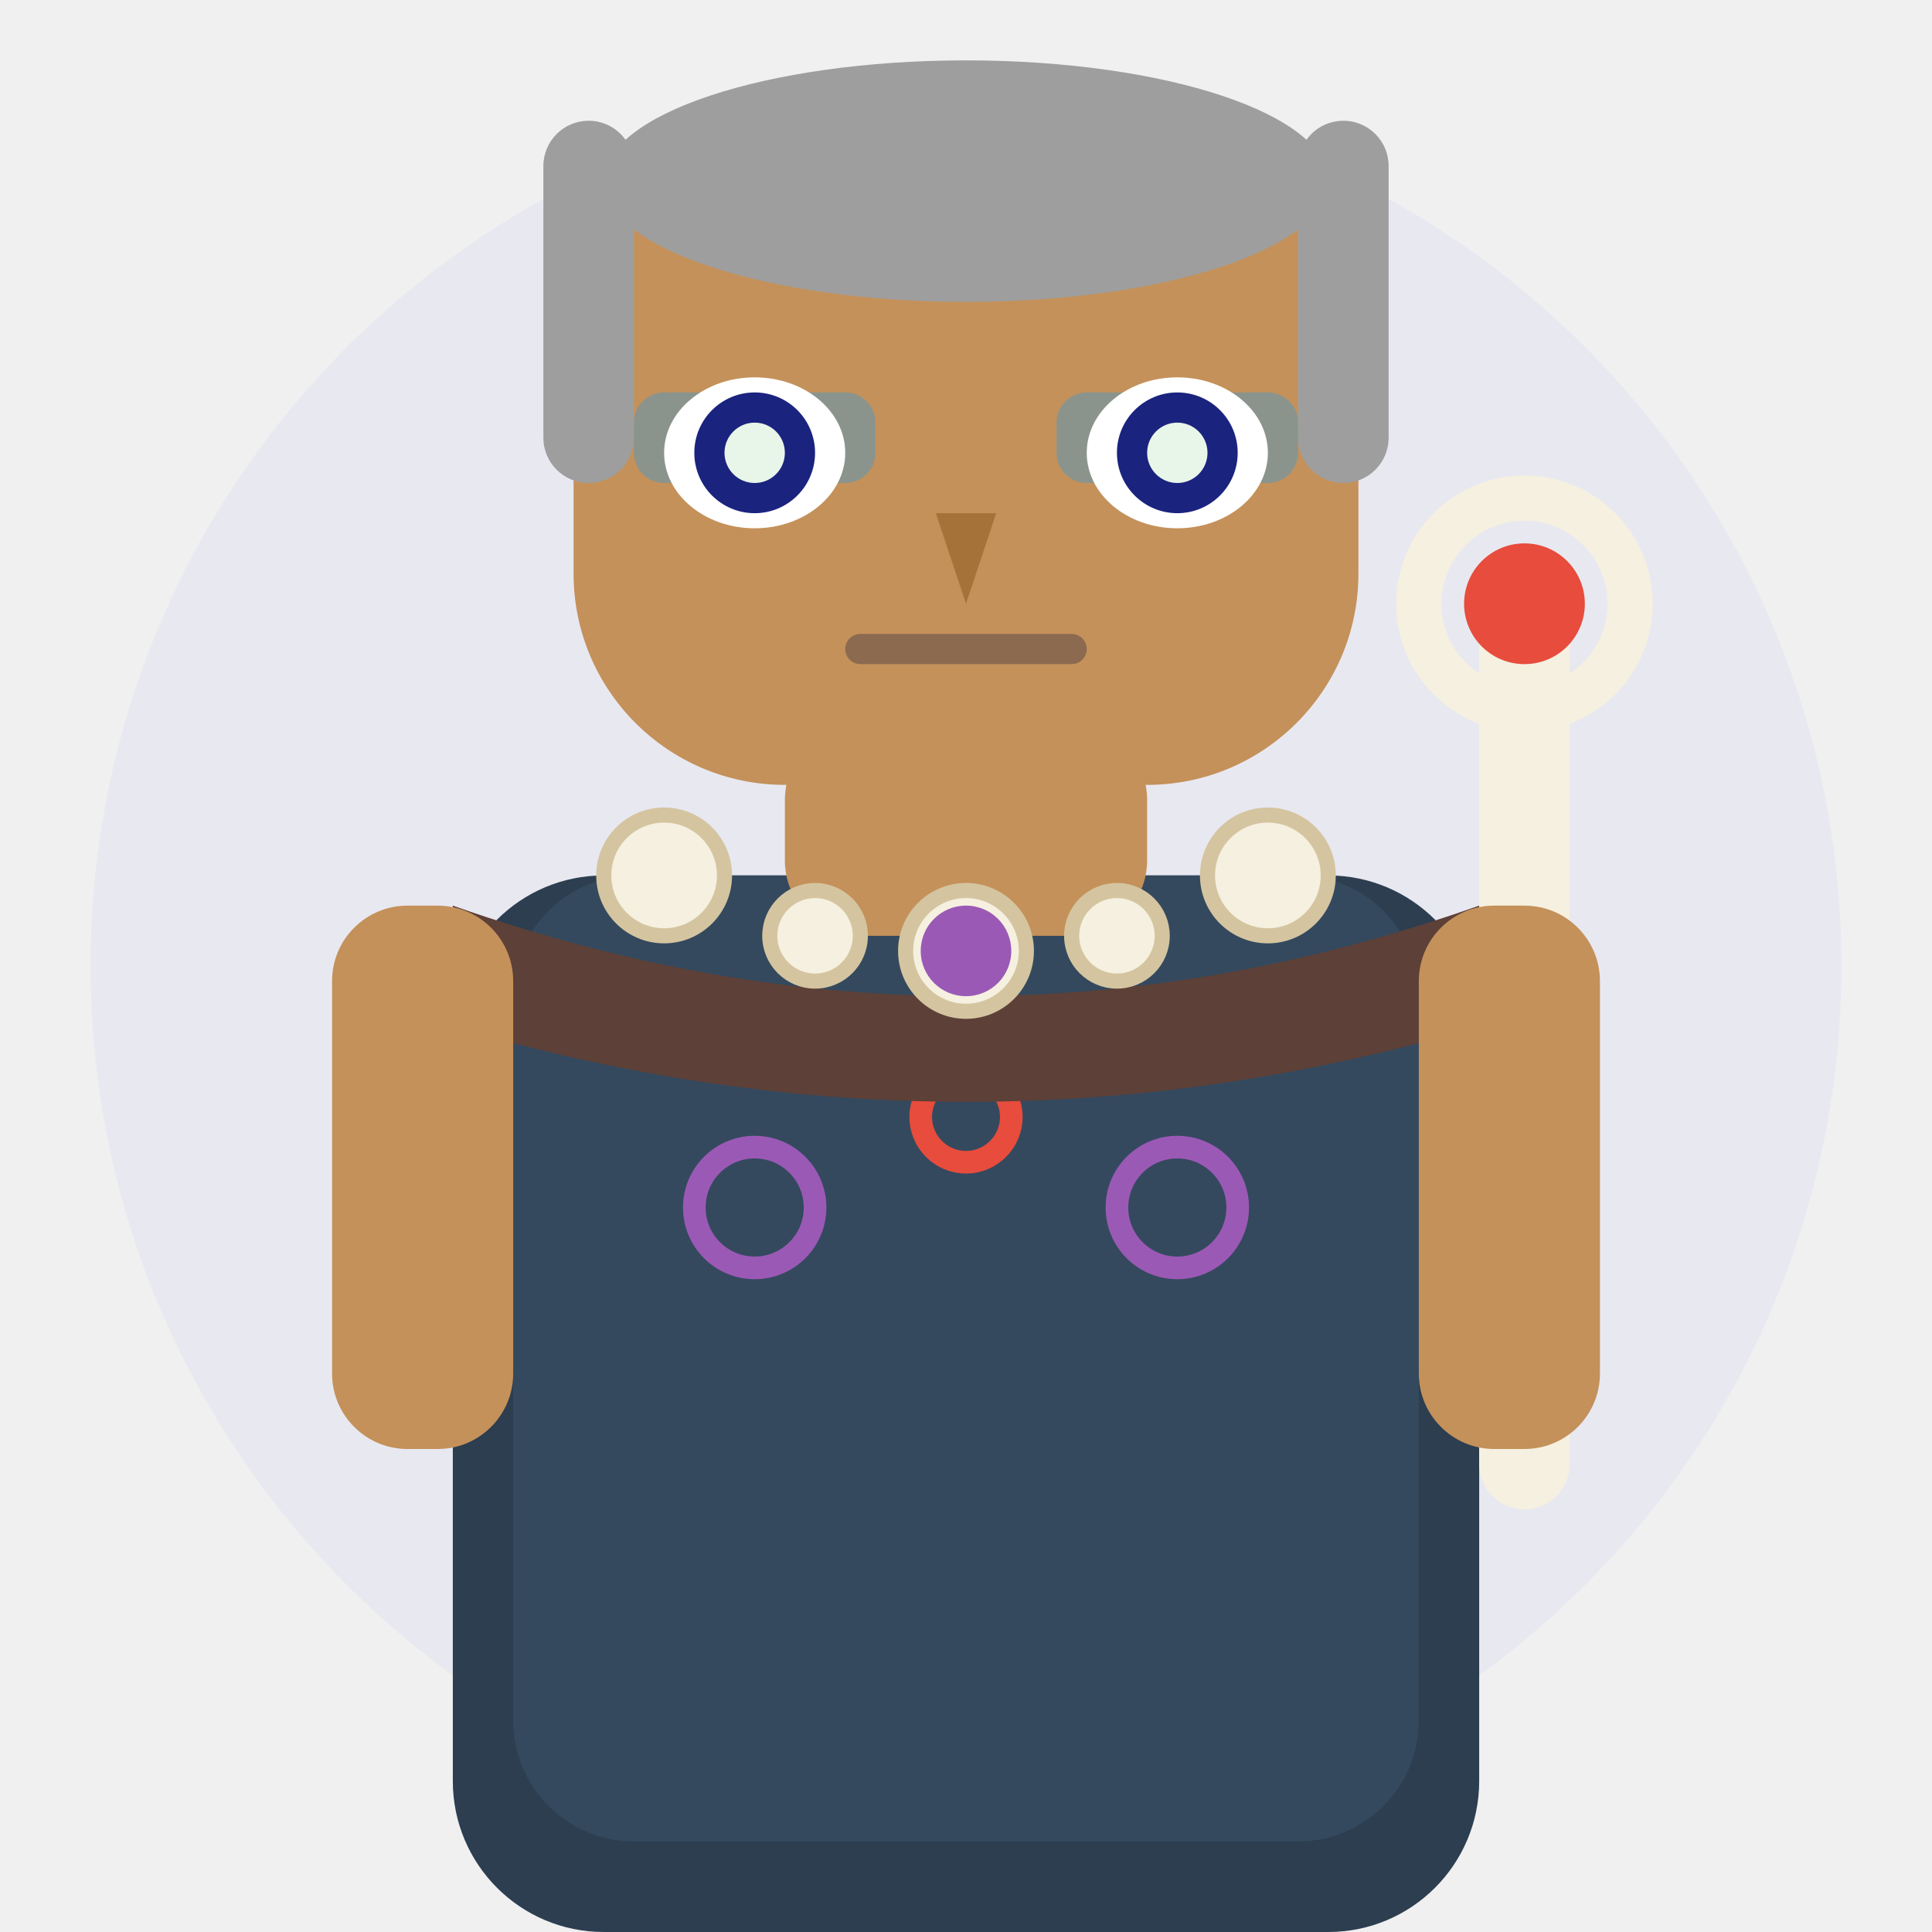
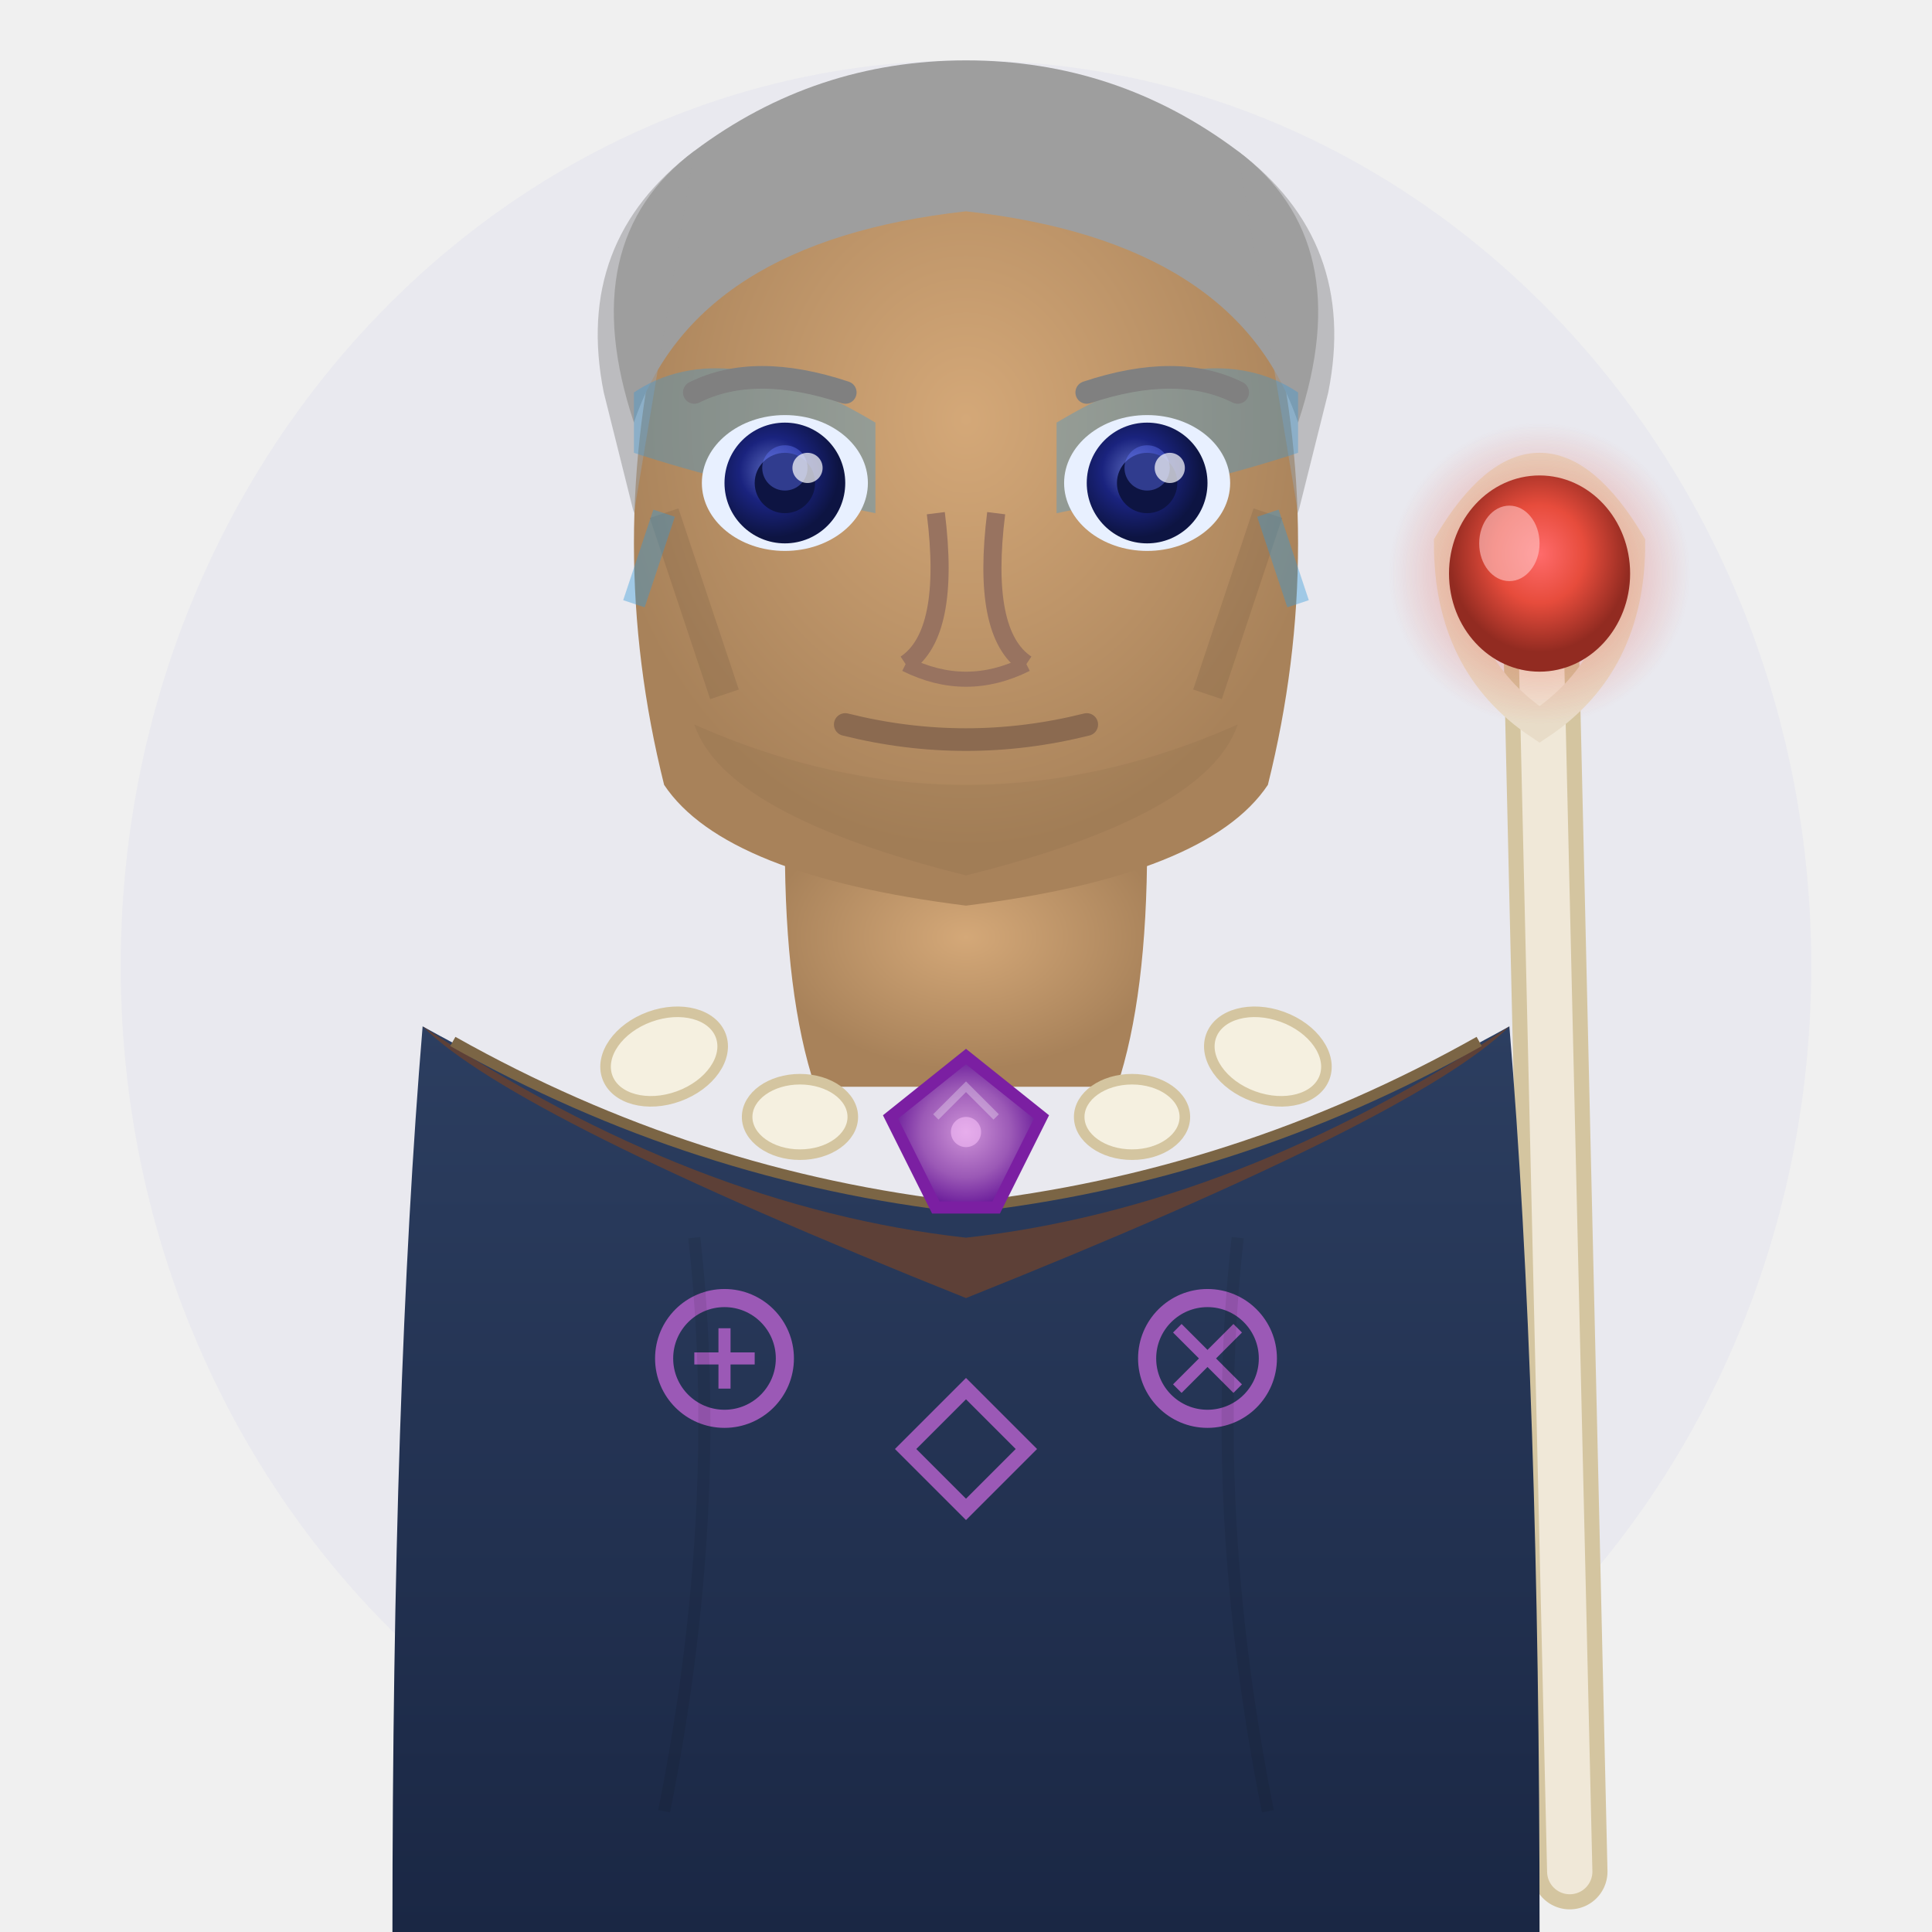
<svg xmlns="http://www.w3.org/2000/svg" viewBox="0 0 128 128" width="128" height="128">
-   <circle cx="64" cy="64" r="58" fill="rgba(100,100,255,0.06)" />
-   <rect x="30" y="58" width="68" height="70" rx="10" fill="#2C3E50" />
-   <rect x="34" y="58" width="60" height="64" rx="8" fill="#34495E" />
-   <circle cx="50" cy="80" r="4" fill="none" stroke="#9B59B6" stroke-width="1.5" />
-   <circle cx="78" cy="80" r="4" fill="none" stroke="#9B59B6" stroke-width="1.5" />
-   <circle cx="64" cy="74" r="3" fill="none" stroke="#E74C3C" stroke-width="1.5" />
-   <path d="M30,60 Q64,72 98,60 L98,68 Q64,78 30,68 Z" fill="#5D4037" />
-   <rect x="52" y="48" width="24" height="14" rx="5" fill="#C4915A" />
-   <rect x="38" y="8" width="52" height="44" rx="14" fill="#C4915A" />
-   <ellipse cx="64" cy="12" rx="24" ry="8" fill="#9E9E9E" />
-   <rect x="36" y="8" width="6" height="24" rx="3" fill="#9E9E9E" />
-   <rect x="86" y="8" width="6" height="24" rx="3" fill="#9E9E9E" />
-   <rect x="42" y="26" width="16" height="6" rx="2" fill="rgba(52,152,219,0.4)" />
-   <rect x="70" y="26" width="16" height="6" rx="2" fill="rgba(52,152,219,0.4)" />
-   <ellipse cx="50" cy="30" rx="6" ry="5" fill="#FFF" />
-   <circle cx="50" cy="30" r="4" fill="#1A237E" />
-   <circle cx="50" cy="30" r="2" fill="#E8F5E9" />
-   <ellipse cx="78" cy="30" rx="6" ry="5" fill="#FFF" />
-   <circle cx="78" cy="30" r="4" fill="#1A237E" />
-   <circle cx="78" cy="30" r="2" fill="#E8F5E9" />
-   <polygon points="62,34 66,34 64,40" fill="#A5723A" />
-   <rect x="56" y="42" width="16" height="2" rx="1" fill="#8B6A50" />
-   <circle cx="44" cy="58" r="4" fill="#F5F0E0" stroke="#D4C5A0" stroke-width="1" />
-   <circle cx="54" cy="62" r="3" fill="#F5F0E0" stroke="#D4C5A0" stroke-width="1" />
-   <circle cx="64" cy="63" r="4" fill="#F5F0E0" stroke="#D4C5A0" stroke-width="1" />
-   <circle cx="74" cy="62" r="3" fill="#F5F0E0" stroke="#D4C5A0" stroke-width="1" />
-   <circle cx="84" cy="58" r="4" fill="#F5F0E0" stroke="#D4C5A0" stroke-width="1" />
-   <circle cx="64" cy="63" r="3" fill="#9B59B6" />
-   <rect x="98" y="40" width="6" height="60" rx="3" fill="#F5F0E0" />
-   <circle cx="101" cy="40" r="7" fill="none" stroke="#F5F0E0" stroke-width="3" />
-   <circle cx="101" cy="40" r="4" fill="#E74C3C" />
-   <rect x="22" y="60" width="12" height="36" rx="5" fill="#C4915A" />
-   <rect x="94" y="60" width="12" height="36" rx="5" fill="#C4915A" />
+   <defs>
+     <radialGradient id="ss" cx=".5" cy=".38" r=".55">
+       <stop offset="0" stop-color="#D4A878" />
+       <stop offset="1" stop-color="#A8825A" />
+     </radialGradient>
+     <linearGradient id="sr" x1="0" y1="0" x2="0" y2="1">
+       <stop offset="0" stop-color="#2C3E60" />
+       <stop offset="1" stop-color="#1A2744" />
+     </linearGradient>
+     <radialGradient id="sc" cx=".5" cy=".4" r=".5">
+       <stop offset="0" stop-color="#FF6B6B" />
+       <stop offset=".5" stop-color="#E74C3C" />
+       <stop offset="1" stop-color="#922B21" />
+     </radialGradient>
+     <radialGradient id="sg" cx=".5" cy=".5" r=".5">
+       <stop offset="0" stop-color="#CE93D8" />
+       <stop offset=".6" stop-color="#9B59B6" />
+       <stop offset="1" stop-color="#6A1B9A" />
+     </radialGradient>
+     <radialGradient id="se" cx=".4" cy=".4" r=".55">
+       <stop offset="0" stop-color="#5C6BC0" />
+       <stop offset=".5" stop-color="#1A237E" />
+       <stop offset="1" stop-color="#0D1442" />
+     </radialGradient>
+     <radialGradient id="gw" cx=".5" cy=".5" r=".5">
+       <stop offset="0" stop-color="rgba(231,76,60,0.6)" />
+       <stop offset="1" stop-color="rgba(231,76,60,0)" />
+     </radialGradient>
+   </defs>
+   <ellipse cx="64" cy="64" rx="56" ry="60" fill="rgba(80,80,200,0.05)" />
+   <path d="M102,38 L104,124" stroke="#D4C5A0" stroke-width="5" stroke-linecap="round" />
+   <path d="M102,38 L104,124" stroke="#F0E8D8" stroke-width="3" stroke-linecap="round" />
+   <path d="M96,36 Q102,26 108,36 Q108,44 102,48 Q96,44 96,36Z" stroke="#E8DCC8" stroke-width="2" fill="none" />
+   <circle cx="102" cy="38" r="10" fill="url(#gw)" />
+   <ellipse cx="102" cy="38" rx="6" ry="6.5" fill="url(#sc)" />
+   <ellipse cx="100" cy="36" rx="2" ry="2.5" fill="rgba(255,200,200,0.6)" />
+   <path d="M28,68 Q26,92 26,128 L102,128 Q102,92 100,68 Q82,78 64,80 Q46,78 28,68Z" fill="url(#sr)" />
+   <circle cx="48" cy="90" r="4" fill="none" stroke="#9B59B6" stroke-width="1.2" />
+   <path d="M46,90 L50,90 M48,88 L48,92" stroke="#9B59B6" stroke-width="0.8" />
+   <circle cx="80" cy="90" r="4" fill="none" stroke="#9B59B6" stroke-width="1.2" />
+   <path d="M78,88 L82,92 M82,88 L78,92" stroke="#9B59B6" stroke-width="0.8" />
+   <path d="M60,96 L64,92 L68,96 L64,100Z" stroke="#9B59B6" stroke-width="1" fill="none" />
+   <path d="M46,82 Q48,100 44,120" stroke="rgba(0,0,0,0.08)" stroke-width="0.8" fill="none" />
+   <path d="M82,82 Q80,100 84,120" stroke="rgba(0,0,0,0.08)" stroke-width="0.8" fill="none" />
+   <path d="M28,68 Q46,80 64,82 Q82,80 100,68 Q94,74 64,86 Q34,74 28,68Z" fill="#5D4037" />
+   <path d="M30,69 Q46,78 64,80 Q82,78 98,69" stroke="#7B6545" stroke-width="0.7" fill="none" />
+   <path d="M52,56 Q52,66 54,72 L74,72 Q76,66 76,56Z" fill="url(#ss)" />
+   <ellipse cx="44" cy="70" rx="4" ry="2.8" fill="#F5F0E0" stroke="#D4C5A0" stroke-width="0.7" transform="rotate(-20,44,70)" />
+   <ellipse cx="53" cy="74" rx="3.5" ry="2.5" fill="#F5F0E0" stroke="#D4C5A0" stroke-width="0.7" />
+   <ellipse cx="75" cy="74" rx="3.5" ry="2.5" fill="#F5F0E0" stroke="#D4C5A0" stroke-width="0.7" />
+   <ellipse cx="84" cy="70" rx="4" ry="2.8" fill="#F5F0E0" stroke="#D4C5A0" stroke-width="0.7" transform="rotate(20,84,70)" />
+   <path d="M59,74 L64,70 L69,74 L66,80 L62,80Z" fill="url(#sg)" stroke="#7B1FA2" stroke-width="0.8" />
+   <path d="M62,74 L64,72 L66,74" stroke="rgba(255,255,255,0.3)" stroke-width="0.5" fill="none" />
+   <circle cx="64" cy="75" r="1" fill="rgba(255,200,255,0.5)" />
+   <path d="M44,52 Q40,36 44,20 Q50,10 64,8 Q78,10 84,20 Q88,36 84,52 Q80,58 64,60 Q48,58 44,52Z" fill="url(#ss)" />
+   <path d="M46,48 Q64,56 82,48 Q80,54 64,58 Q48,54 46,48Z" fill="rgba(0,0,0,0.04)" />
+   <path d="M44,34 Q46,40 48,46" stroke="rgba(0,0,0,0.08)" stroke-width="2" fill="none" />
+   <path d="M84,34 Q82,40 80,46" stroke="rgba(0,0,0,0.08)" stroke-width="2" fill="none" />
+   <path d="M42,28 Q38,16 46,10 Q54,4 64,4 Q74,4 82,10 Q90,16 86,28 Q82,16 64,14 Q46,16 42,28Z" fill="#9E9E9E" />
+   <path d="M40,26 Q38,16 46,10 L42,34Z" fill="#9E9E9E" opacity="0.6" />
+   <path d="M88,26 Q90,16 82,10 L86,34Z" fill="#9E9E9E" opacity="0.6" />
+   <path d="M42,26 Q48,22 58,28 L58,34 Q48,32 42,30Z" fill="rgba(52,152,219,0.35)" />
+   <path d="M86,26 Q80,22 70,28 L70,34 Q80,32 86,30Z" fill="rgba(52,152,219,0.35)" />
+   <path d="M44,34 L42,40" stroke="rgba(52,152,219,0.4)" stroke-width="1.5" fill="none" />
+   <path d="M84,34 L86,40" stroke="rgba(52,152,219,0.4)" stroke-width="1.5" fill="none" />
+   <path d="M46,26 Q50,24 56,26" stroke="#808080" stroke-width="1.5" stroke-linecap="round" fill="none" />
+   <path d="M72,26 Q78,24 82,26" stroke="#808080" stroke-width="1.5" stroke-linecap="round" fill="none" />
+   <ellipse cx="52" cy="32" rx="5.5" ry="4.5" fill="#E8F0FF" />
+   <circle cx="52" cy="32" r="4" fill="url(#se)" />
+   <circle cx="52" cy="32" r="2" fill="#0D1442" />
+   <circle cx="52" cy="31" r="1.5" fill="rgba(100,120,255,0.4)" />
+   <circle cx="53.5" cy="31" r="1" fill="rgba(255,255,255,0.7)" />
+   <ellipse cx="76" cy="32" rx="5.5" ry="4.5" fill="#E8F0FF" />
+   <circle cx="76" cy="32" r="4" fill="url(#se)" />
+   <circle cx="76" cy="32" r="2" fill="#0D1442" />
+   <circle cx="76" cy="31" r="1.5" fill="rgba(100,120,255,0.4)" />
+   <circle cx="77.5" cy="31" r="1" fill="rgba(255,255,255,0.7)" />
+   <path d="M62,34 Q63,42 60,44" stroke="#987360" stroke-width="1.2" fill="none" />
+   <path d="M66,34 Q65,42 68,44" stroke="#987360" stroke-width="1.2" fill="none" />
+   <path d="M60,44 Q64,46 68,44" stroke="#987360" stroke-width="1" fill="none" />
+   <path d="M56,48 Q64,50 72,48" stroke="#8B6A50" stroke-width="1.5" stroke-linecap="round" fill="none" />
</svg>
